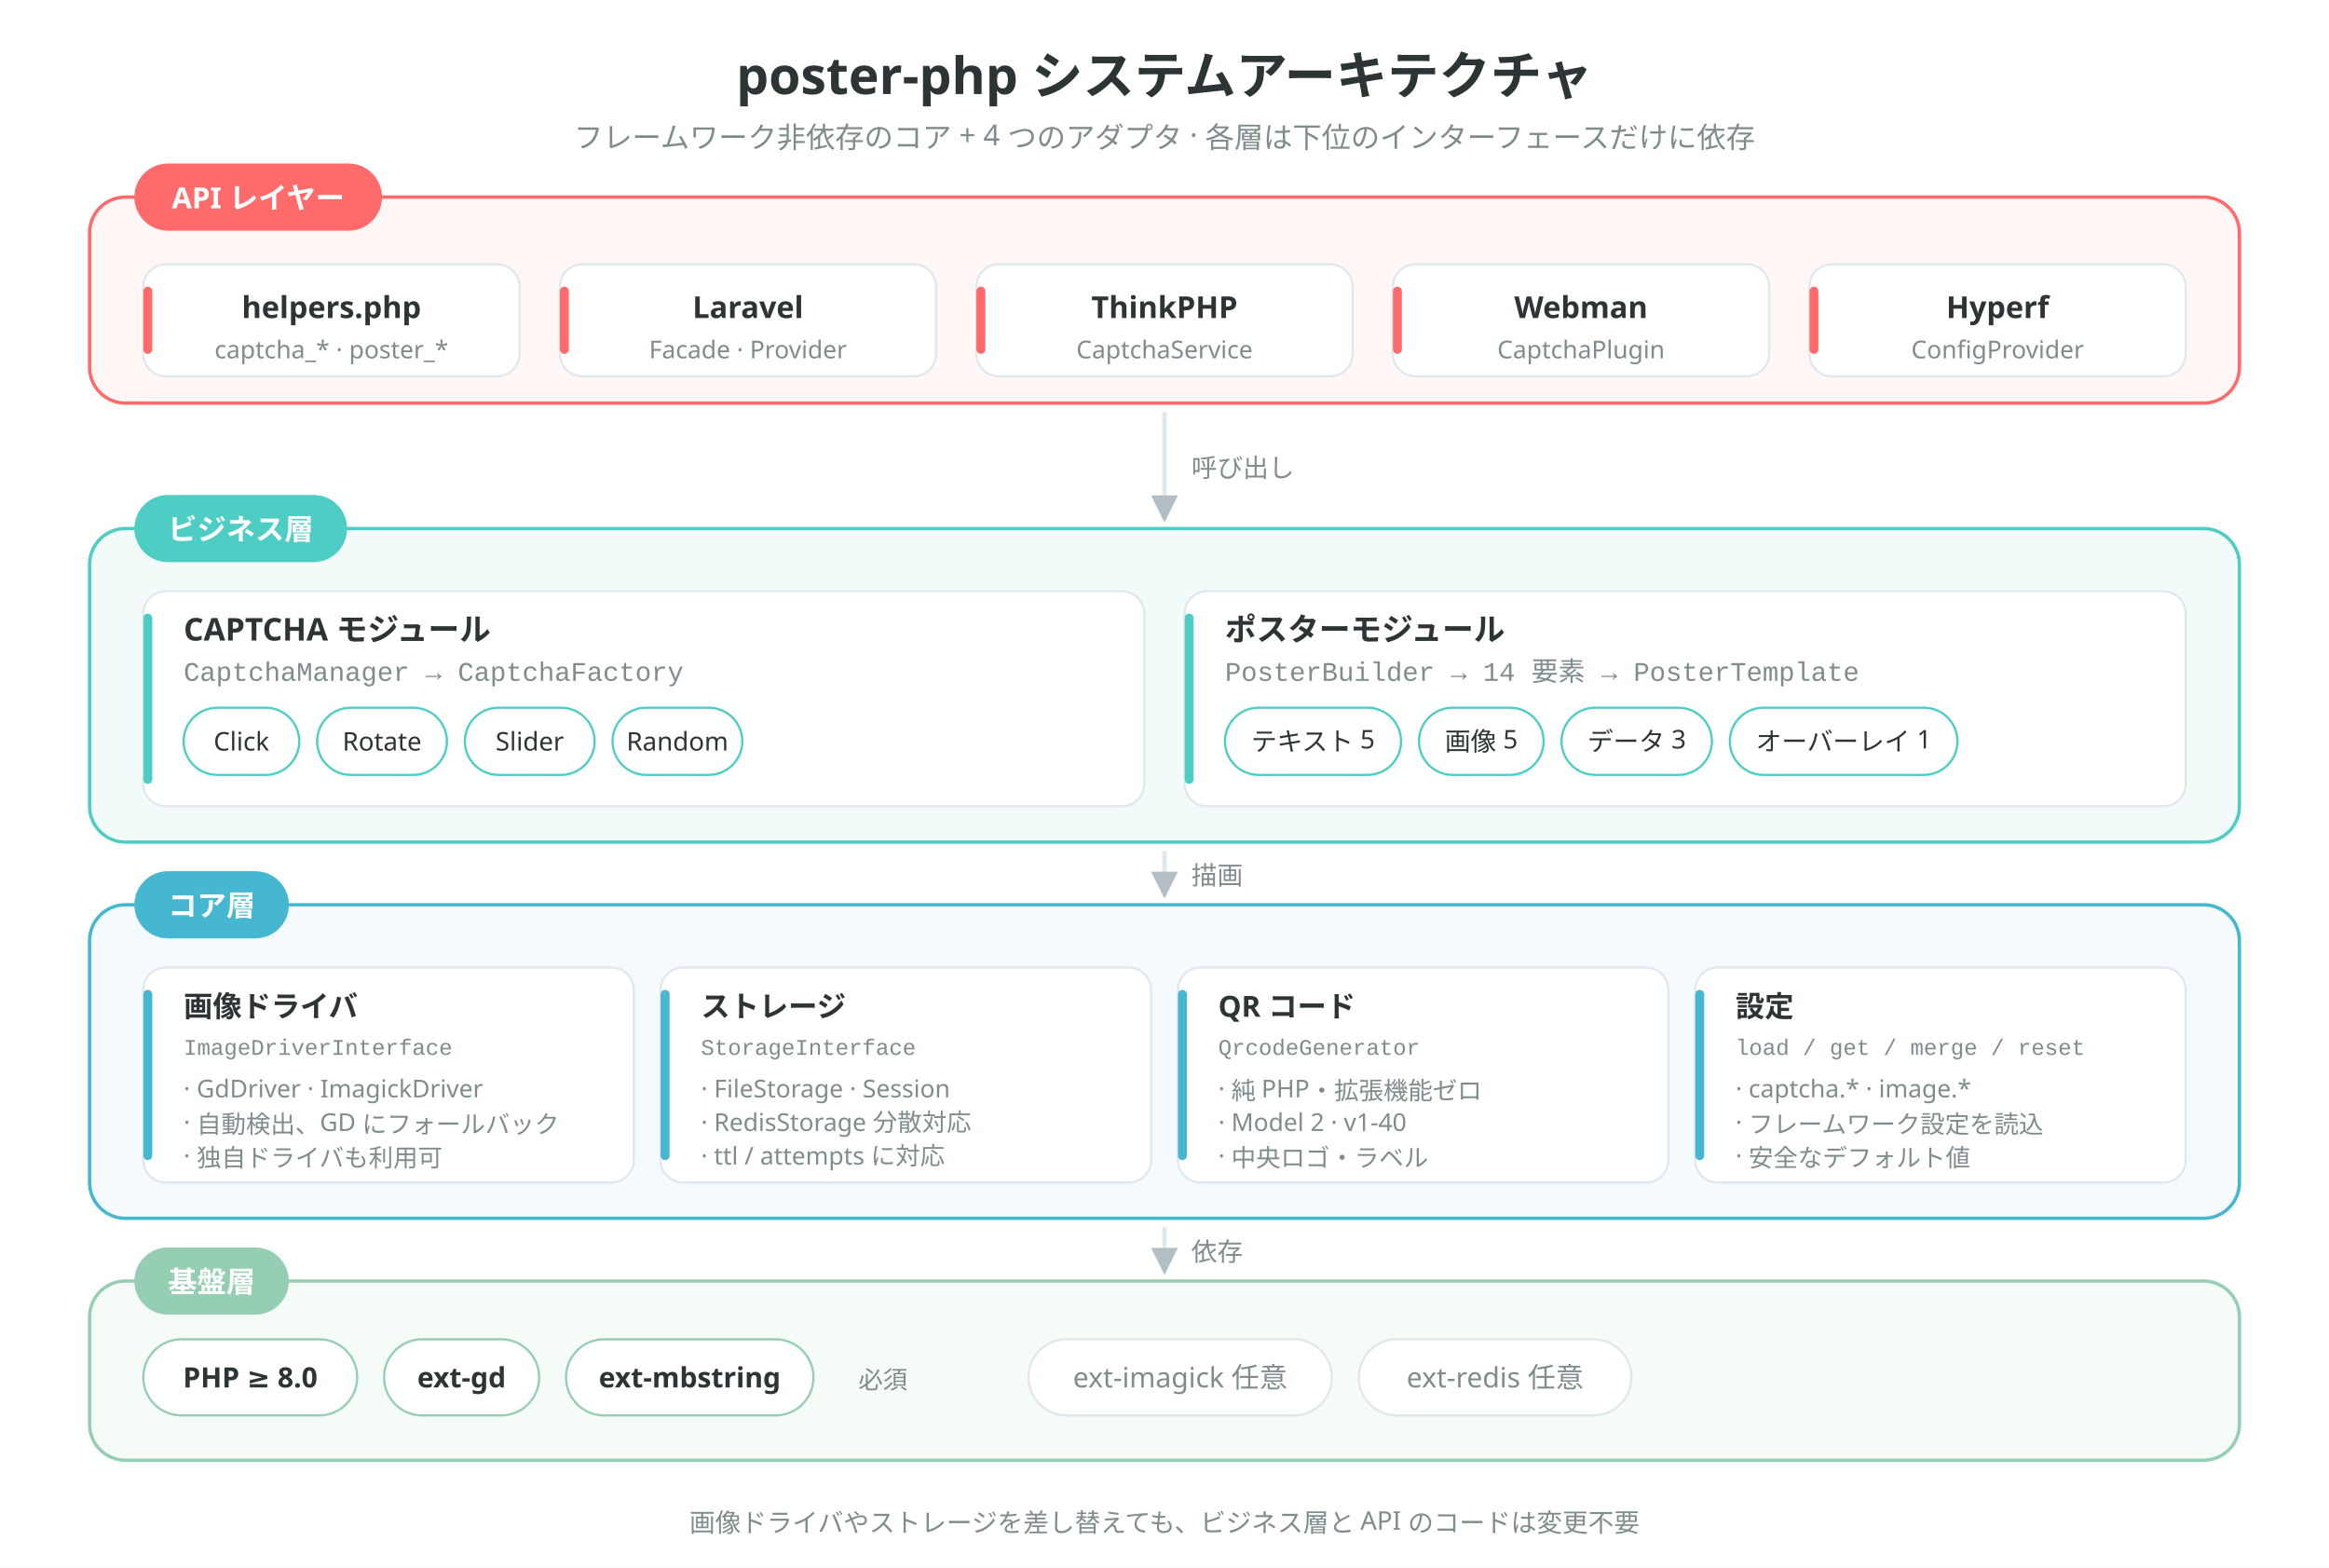
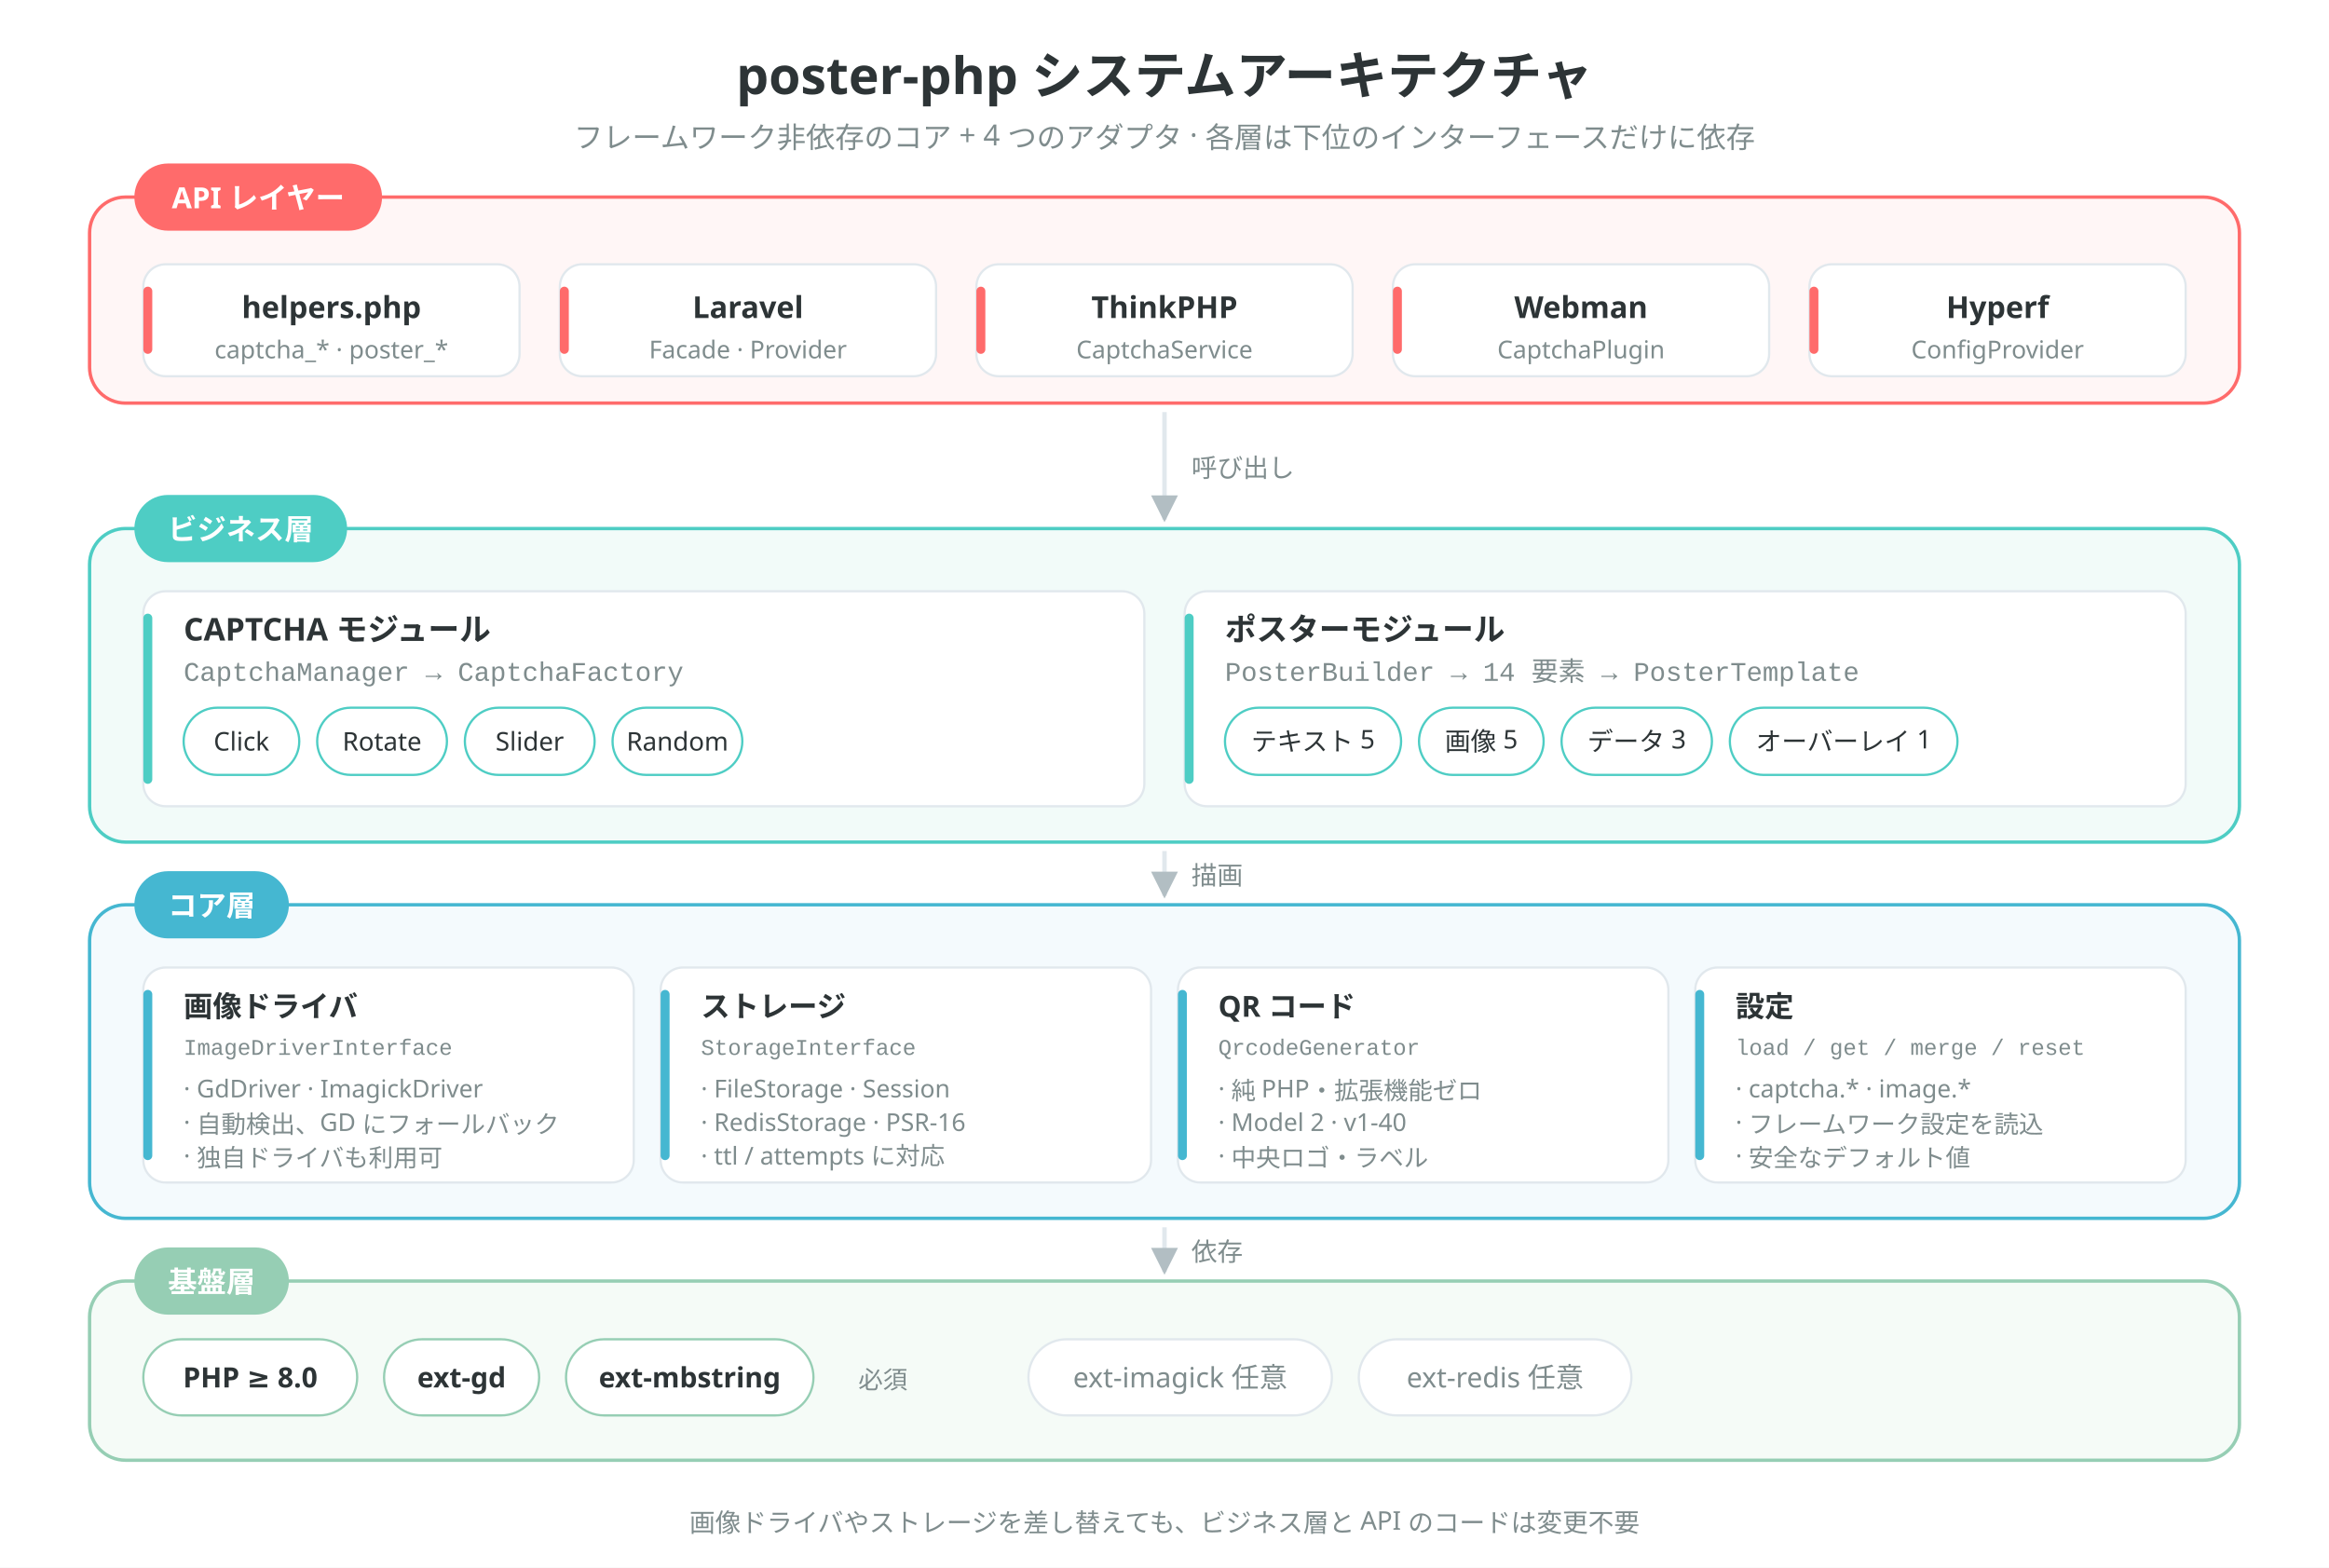
<svg xmlns="http://www.w3.org/2000/svg" viewBox="0 0 1040 700" width="1040" height="700" font-family="'Hiragino Sans','Yu Gothic','Noto Sans JP','Meiryo',sans-serif" role="img" aria-label="poster-php システムアーキテクチャ">
  <defs>
    <marker id="arrow" viewBox="0 0 10 10" refX="9" refY="5" markerWidth="6" markerHeight="6" orient="auto">
      <path d="M0 0L10 5L0 10Z" fill="#B2BEC3" />
    </marker>
  </defs>
  <rect width="1040" height="700" fill="#FFFFFF" />
  <text x="520" y="42" font-size="23" fill="#2D3436" font-weight="700" text-anchor="middle">poster-php システムアーキテクチャ</text>
  <text x="520" y="66" font-size="13" fill="#7F8C8D" text-anchor="middle">フレームワーク非依存のコア + 4 つのアダプタ · 各層は下位のインターフェースだけに依存</text>
  <rect x="40" y="88" width="960" height="92" rx="16" fill="#FFF6F6" stroke="#FF6B6B" stroke-width="1.5" />
  <rect x="60" y="73" width="110.6" height="30" rx="15" fill="#FF6B6B" />
  <text x="115.3" y="93" font-size="13" fill="#FFFFFF" font-weight="700" text-anchor="middle">API レイヤー</text>
  <rect x="64" y="118" width="168" height="50" rx="10" fill="#FFFFFF" stroke="#E1E8ED" stroke-width="1" />
  <rect x="64" y="128" width="4" height="30" rx="2" fill="#FF6B6B" />
  <text x="148" y="142" font-size="13.5" fill="#2D3436" font-weight="600" text-anchor="middle">helpers.php</text>
  <text x="148" y="160" font-size="11" fill="#7F8C8D" text-anchor="middle">captcha_* · poster_*</text>
  <rect x="250" y="118" width="168" height="50" rx="10" fill="#FFFFFF" stroke="#E1E8ED" stroke-width="1" />
  <rect x="250" y="128" width="4" height="30" rx="2" fill="#FF6B6B" />
  <text x="334" y="142" font-size="13.5" fill="#2D3436" font-weight="600" text-anchor="middle">Laravel</text>
  <text x="334" y="160" font-size="11" fill="#7F8C8D" text-anchor="middle">Facade · Provider</text>
  <rect x="436" y="118" width="168" height="50" rx="10" fill="#FFFFFF" stroke="#E1E8ED" stroke-width="1" />
  <rect x="436" y="128" width="4" height="30" rx="2" fill="#FF6B6B" />
  <text x="520" y="142" font-size="13.5" fill="#2D3436" font-weight="600" text-anchor="middle">ThinkPHP</text>
  <text x="520" y="160" font-size="11" fill="#7F8C8D" text-anchor="middle">CaptchaService</text>
  <rect x="622" y="118" width="168" height="50" rx="10" fill="#FFFFFF" stroke="#E1E8ED" stroke-width="1" />
  <rect x="622" y="128" width="4" height="30" rx="2" fill="#FF6B6B" />
  <text x="706" y="142" font-size="13.5" fill="#2D3436" font-weight="600" text-anchor="middle">Webman</text>
  <text x="706" y="160" font-size="11" fill="#7F8C8D" text-anchor="middle">CaptchaPlugin</text>
  <rect x="808" y="118" width="168" height="50" rx="10" fill="#FFFFFF" stroke="#E1E8ED" stroke-width="1" />
  <rect x="808" y="128" width="4" height="30" rx="2" fill="#FF6B6B" />
  <text x="892" y="142" font-size="13.5" fill="#2D3436" font-weight="600" text-anchor="middle">Hyperf</text>
  <text x="892" y="160" font-size="11" fill="#7F8C8D" text-anchor="middle">ConfigProvider</text>
  <rect x="40" y="236" width="960" height="140" rx="16" fill="#F2FBF9" stroke="#4ECDC4" stroke-width="1.5" />
  <rect x="60" y="221" width="95" height="30" rx="15" fill="#4ECDC4" />
  <text x="107.5" y="241" font-size="13" fill="#FFFFFF" font-weight="700" text-anchor="middle">ビジネス層</text>
  <rect x="64" y="264" width="447" height="96" rx="10" fill="#FFFFFF" stroke="#E1E8ED" stroke-width="1" />
  <rect x="64" y="274" width="4" height="76" rx="2" fill="#4ECDC4" />
  <text x="82" y="286" font-size="14" fill="#2D3436" font-weight="600">CAPTCHA モジュール</text>
  <text x="82" y="304" font-size="12" fill="#7F8C8D" font-family="'SFMono-Regular',Consolas,'Liberation Mono',Menlo,monospace">CaptchaManager → CaptchaFactory</text>
  <rect x="82" y="316" width="51.63" height="30" rx="15" fill="#FFFFFF" stroke="#4ECDC4" stroke-width="1" />
  <text x="107.81" y="335.14" font-size="11.5" fill="#2D3436" text-anchor="middle">Click</text>
  <rect x="141.63" y="316" width="57.95" height="30" rx="15" fill="#FFFFFF" stroke="#4ECDC4" stroke-width="1" />
  <text x="170.6" y="335.14" font-size="11.5" fill="#2D3436" text-anchor="middle">Rotate</text>
  <rect x="207.58" y="316" width="57.95" height="30" rx="15" fill="#FFFFFF" stroke="#4ECDC4" stroke-width="1" />
  <text x="236.55" y="335.14" font-size="11.5" fill="#2D3436" text-anchor="middle">Slider</text>
  <rect x="273.53" y="316" width="57.95" height="30" rx="15" fill="#FFFFFF" stroke="#4ECDC4" stroke-width="1" />
  <text x="302.5" y="335.14" font-size="11.5" fill="#2D3436" text-anchor="middle">Random</text>
  <rect x="529" y="264" width="447" height="96" rx="10" fill="#FFFFFF" stroke="#E1E8ED" stroke-width="1" />
  <rect x="529" y="274" width="4" height="76" rx="2" fill="#4ECDC4" />
  <text x="547" y="286" font-size="14" fill="#2D3436" font-weight="600">ポスターモジュール</text>
  <text x="547" y="304" font-size="12" fill="#7F8C8D" font-family="'SFMono-Regular',Consolas,'Liberation Mono',Menlo,monospace">PosterBuilder → 14 要素 → PosterTemplate</text>
  <rect x="547" y="316" width="78.65" height="30" rx="15" fill="#FFFFFF" stroke="#4ECDC4" stroke-width="1" />
  <text x="586.33" y="335.14" font-size="11.5" fill="#2D3436" text-anchor="middle">テキスト 5</text>
  <rect x="633.65" y="316" width="55.65" height="30" rx="15" fill="#FFFFFF" stroke="#4ECDC4" stroke-width="1" />
  <text x="661.48" y="335.14" font-size="11.5" fill="#2D3436" text-anchor="middle">画像 5</text>
  <rect x="697.3" y="316" width="67.15" height="30" rx="15" fill="#FFFFFF" stroke="#4ECDC4" stroke-width="1" />
  <text x="730.88" y="335.14" font-size="11.5" fill="#2D3436" text-anchor="middle">データ 3</text>
  <rect x="772.45" y="316" width="101.65" height="30" rx="15" fill="#FFFFFF" stroke="#4ECDC4" stroke-width="1" />
  <text x="823.28" y="335.14" font-size="11.5" fill="#2D3436" text-anchor="middle">オーバーレイ 1</text>
  <rect x="40" y="404" width="960" height="140" rx="16" fill="#F4FAFD" stroke="#45B7D1" stroke-width="1.5" />
  <rect x="60" y="389" width="69" height="30" rx="15" fill="#45B7D1" />
  <text x="94.5" y="409" font-size="13" fill="#FFFFFF" font-weight="700" text-anchor="middle">コア層</text>
  <rect x="64" y="432" width="219" height="96" rx="10" fill="#FFFFFF" stroke="#E1E8ED" stroke-width="1" />
  <rect x="64" y="442" width="4" height="76" rx="2" fill="#45B7D1" />
  <text x="82" y="454" font-size="13" fill="#2D3436" font-weight="600">画像ドライバ</text>
  <text x="82" y="471" font-size="10" fill="#7F8C8D" font-family="'SFMono-Regular',Consolas,'Liberation Mono',Menlo,monospace">ImageDriverInterface</text>
  <text x="82" y="490" font-size="11" fill="#7F8C8D">· GdDriver · ImagickDriver</text>
  <text x="82" y="505" font-size="11" fill="#7F8C8D">· 自動検出、GD にフォールバック</text>
  <text x="82" y="520" font-size="11" fill="#7F8C8D">· 独自ドライバも利用可</text>
  <rect x="295" y="432" width="219" height="96" rx="10" fill="#FFFFFF" stroke="#E1E8ED" stroke-width="1" />
  <rect x="295" y="442" width="4" height="76" rx="2" fill="#45B7D1" />
  <text x="313" y="454" font-size="13" fill="#2D3436" font-weight="600">ストレージ</text>
  <text x="313" y="471" font-size="10" fill="#7F8C8D" font-family="'SFMono-Regular',Consolas,'Liberation Mono',Menlo,monospace">StorageInterface</text>
  <text x="313" y="490" font-size="11" fill="#7F8C8D">· FileStorage · Session</text>
-   <text x="313" y="505" font-size="11" fill="#7F8C8D">· RedisStorage 分散対応</text>
+   <text x="313" y="505" font-size="11" fill="#7F8C8D">· RedisStorage · PSR-16</text>
  <text x="313" y="520" font-size="11" fill="#7F8C8D">· ttl / attempts に対応</text>
  <rect x="526" y="432" width="219" height="96" rx="10" fill="#FFFFFF" stroke="#E1E8ED" stroke-width="1" />
  <rect x="526" y="442" width="4" height="76" rx="2" fill="#45B7D1" />
  <text x="544" y="454" font-size="13" fill="#2D3436" font-weight="600">QR コード</text>
  <text x="544" y="471" font-size="10" fill="#7F8C8D" font-family="'SFMono-Regular',Consolas,'Liberation Mono',Menlo,monospace">QrcodeGenerator</text>
  <text x="544" y="490" font-size="11" fill="#7F8C8D">· 純 PHP・拡張機能ゼロ</text>
  <text x="544" y="505" font-size="11" fill="#7F8C8D">· Model 2 · v1-40</text>
  <text x="544" y="520" font-size="11" fill="#7F8C8D">· 中央ロゴ・ラベル</text>
  <rect x="757" y="432" width="219" height="96" rx="10" fill="#FFFFFF" stroke="#E1E8ED" stroke-width="1" />
  <rect x="757" y="442" width="4" height="76" rx="2" fill="#45B7D1" />
  <text x="775" y="454" font-size="13" fill="#2D3436" font-weight="600">設定</text>
  <text x="775" y="471" font-size="10" fill="#7F8C8D" font-family="'SFMono-Regular',Consolas,'Liberation Mono',Menlo,monospace">load / get / merge / reset</text>
  <text x="775" y="490" font-size="11" fill="#7F8C8D">· captcha.* · image.*</text>
  <text x="775" y="505" font-size="11" fill="#7F8C8D">· フレームワーク設定を読込</text>
  <text x="775" y="520" font-size="11" fill="#7F8C8D">· 安全なデフォルト値</text>
  <rect x="40" y="572" width="960" height="80" rx="16" fill="#F5FBF7" stroke="#96CEB4" stroke-width="1.5" />
  <rect x="60" y="557" width="69" height="30" rx="15" fill="#96CEB4" />
  <text x="94.5" y="577" font-size="13" fill="#FFFFFF" font-weight="700" text-anchor="middle">基盤層</text>
  <rect x="64" y="598" width="95.5" height="34" rx="17" fill="#FFFFFF" stroke="#96CEB4" stroke-width="1" />
  <text x="111.75" y="619.5" font-size="12.5" fill="#2D3436" font-weight="600" text-anchor="middle">PHP ≥ 8.0</text>
  <rect x="171.5" y="598" width="69.25" height="34" rx="17" fill="#FFFFFF" stroke="#96CEB4" stroke-width="1" />
  <text x="206.13" y="619.5" font-size="12.5" fill="#2D3436" font-weight="600" text-anchor="middle">ext-gd</text>
  <rect x="252.75" y="598" width="110.5" height="34" rx="17" fill="#FFFFFF" stroke="#96CEB4" stroke-width="1" />
  <text x="308" y="619.5" font-size="12.5" fill="#2D3436" font-weight="600" text-anchor="middle">ext-mbstring</text>
  <text x="383.25" y="620" font-size="11" fill="#7F8C8D">必須</text>
  <rect x="459.25" y="598" width="135.5" height="34" rx="17" fill="#FFFFFF" stroke="#E1E8ED" stroke-width="1" />
  <text x="527" y="619.5" font-size="12.5" fill="#7F8C8D" text-anchor="middle">ext-imagick 任意</text>
  <rect x="606.75" y="598" width="121.75" height="34" rx="17" fill="#FFFFFF" stroke="#E1E8ED" stroke-width="1" />
  <text x="667.63" y="619.5" font-size="12.5" fill="#7F8C8D" text-anchor="middle">ext-redis 任意</text>
  <line x1="520" y1="184" x2="520" y2="232" stroke="#E1E8ED" stroke-width="2" marker-end="url(#arrow)" />
  <text x="532" y="213" font-size="11.5" fill="#7F8C8D">呼び出し</text>
  <line x1="520" y1="380" x2="520" y2="400" stroke="#E1E8ED" stroke-width="2" marker-end="url(#arrow)" />
  <text x="532" y="395" font-size="11.5" fill="#7F8C8D">描画</text>
  <line x1="520" y1="548" x2="520" y2="568" stroke="#E1E8ED" stroke-width="2" marker-end="url(#arrow)" />
  <text x="532" y="563" font-size="11.5" fill="#7F8C8D">依存</text>
  <text x="520" y="684" font-size="11.5" fill="#7F8C8D" text-anchor="middle">画像ドライバやストレージを差し替えても、ビジネス層と API のコードは変更不要</text>
</svg>
